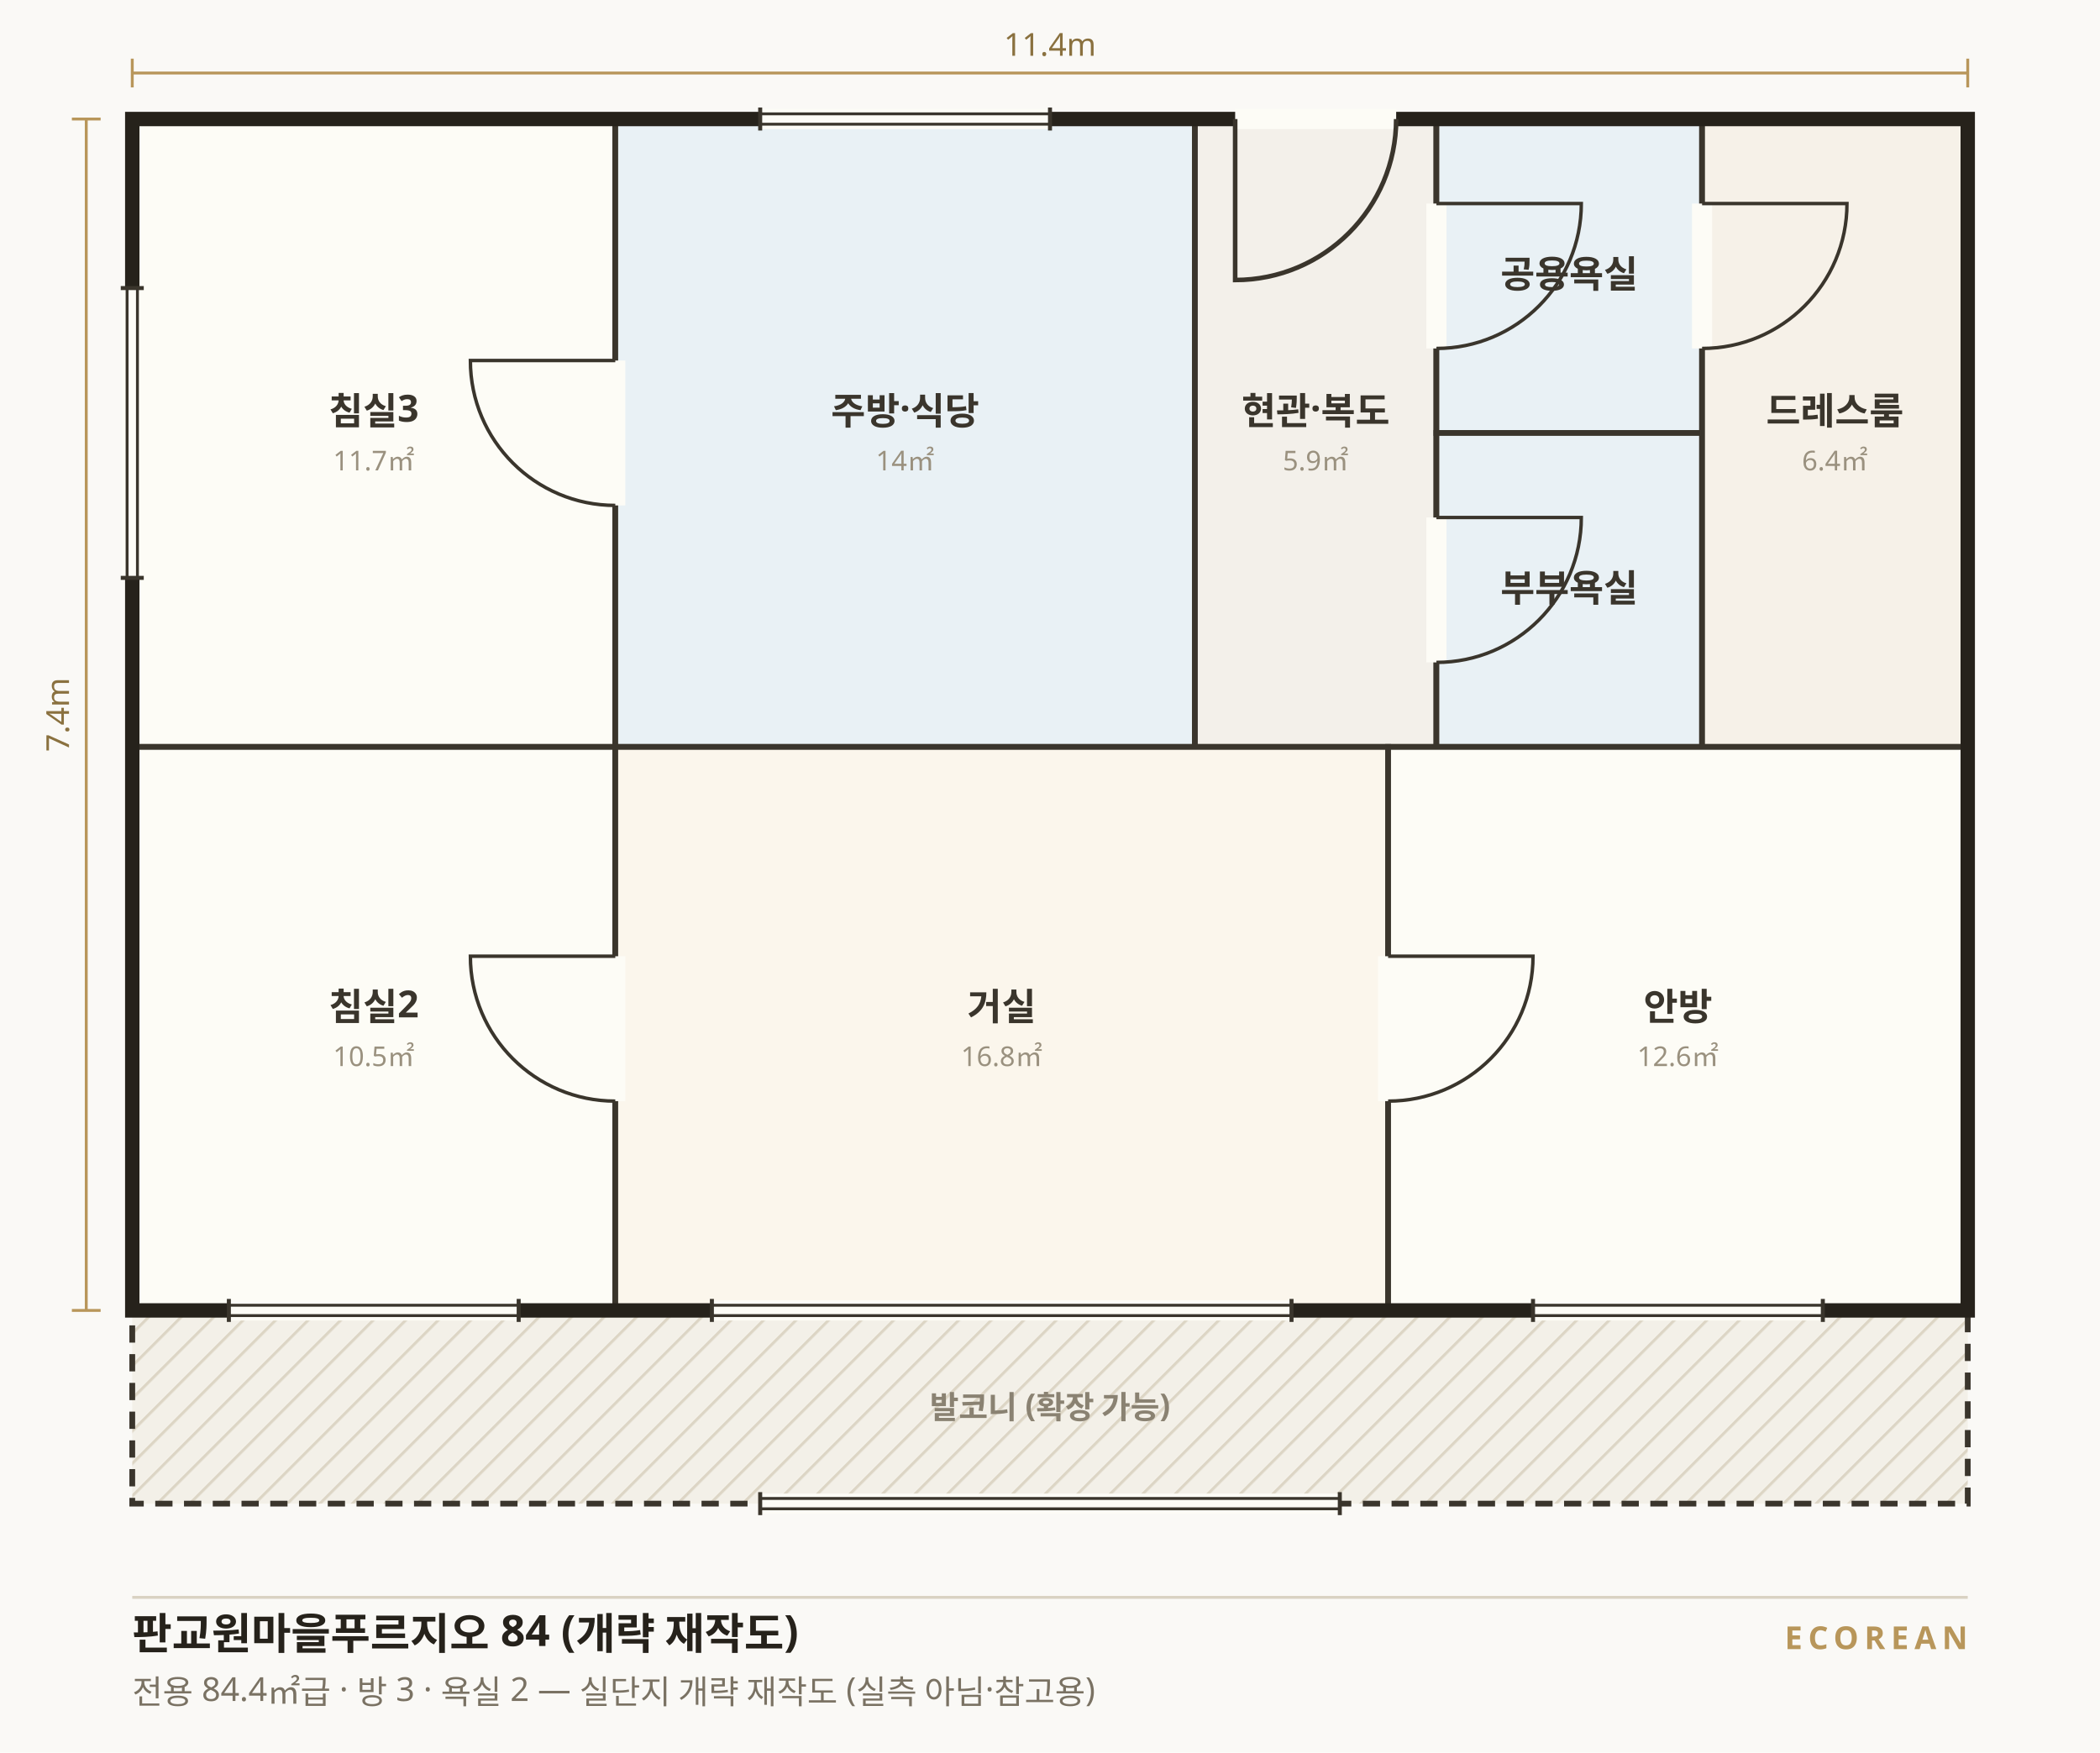
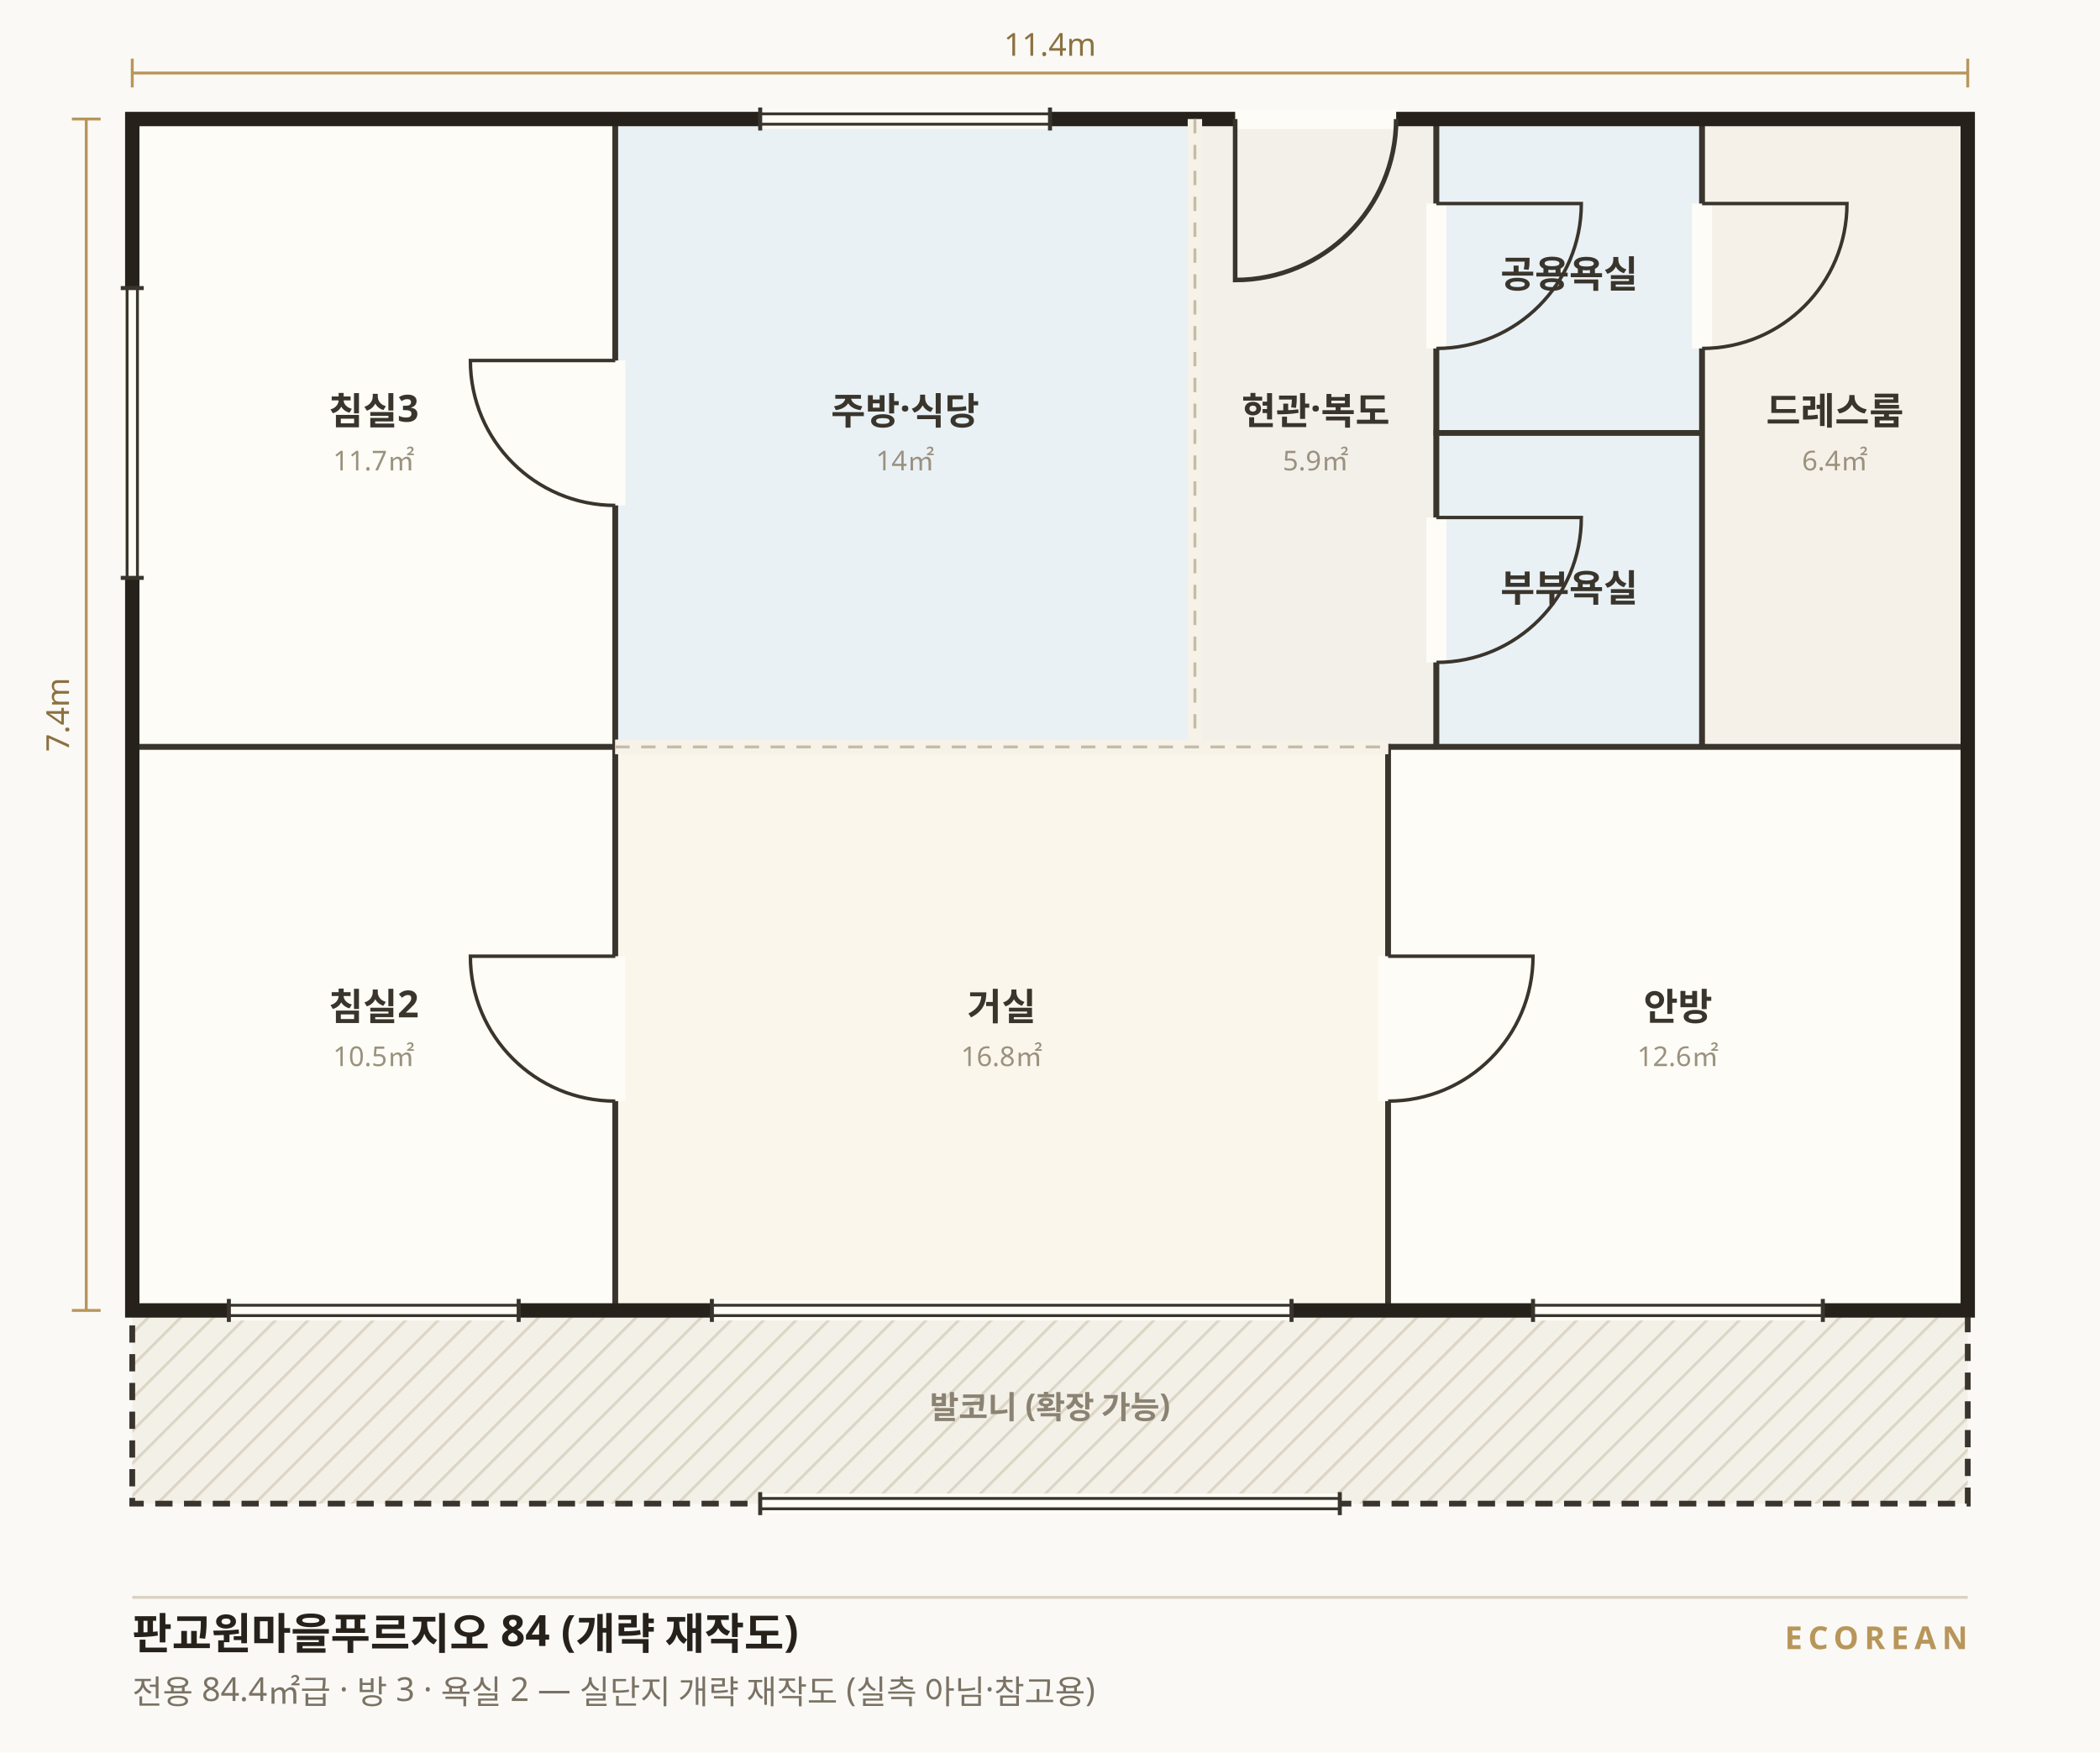
<svg xmlns="http://www.w3.org/2000/svg" width="730.4" height="609.6" viewBox="0 0 730.4 609.6" font-family="'Malgun Gothic','Apple SD Gothic Neo',sans-serif">
  <defs>
    <pattern id="hatch" width="8" height="8" patternTransform="rotate(45)" patternUnits="userSpaceOnUse">
      <rect width="8" height="8" fill="#f3f0e8" />
      <line x1="0" y1="0" x2="0" y2="8" stroke="#ddd6c6" stroke-width="2" />
    </pattern>
  </defs>
  <rect width="730.4" height="609.6" fill="#faf9f6" />
  <rect x="46" y="41.4" width="168" height="218.4" fill="#fdfcf6" stroke="#3a352c" stroke-width="2" />
  <text x="130" y="147.6" font-size="13" text-anchor="middle" fill="#3a352c" font-weight="700">침실3</text>
  <text x="130" y="163.6" font-size="9.5" text-anchor="middle" fill="#9a917f">11.7㎡</text>
  <rect x="214" y="41.4" width="201.6" height="218.4" fill="#e9f1f5" stroke="#3a352c" stroke-width="2" />
  <text x="314.8" y="147.6" font-size="13" text-anchor="middle" fill="#3a352c" font-weight="700">주방·식당</text>
  <text x="314.8" y="163.6" font-size="9.5" text-anchor="middle" fill="#9a917f">14㎡</text>
  <rect x="415.6" y="41.4" width="84" height="218.4" fill="#f3f0ea" stroke="#3a352c" stroke-width="2" />
  <text x="457.6" y="147.6" font-size="13" text-anchor="middle" fill="#3a352c" font-weight="700">현관·복도</text>
  <text x="457.6" y="163.6" font-size="9.5" text-anchor="middle" fill="#9a917f">5.9㎡</text>
  <rect x="499.6" y="41.4" width="92.4" height="109.2" fill="#e9f1f5" stroke="#3a352c" stroke-width="2" />
  <text x="545.8" y="100" font-size="13" text-anchor="middle" fill="#3a352c" font-weight="700">공용욕실</text>
  <rect x="499.6" y="150.6" width="92.4" height="109.2" fill="#e9f1f5" stroke="#3a352c" stroke-width="2" />
  <text x="545.8" y="209.2" font-size="13" text-anchor="middle" fill="#3a352c" font-weight="700">부부욕실</text>
  <rect x="592" y="41.4" width="92.4" height="218.4" fill="#f6f1e8" stroke="#3a352c" stroke-width="2" />
  <text x="638.2" y="147.6" font-size="13" text-anchor="middle" fill="#3a352c" font-weight="700">드레스룸</text>
  <text x="638.2" y="163.6" font-size="9.5" text-anchor="middle" fill="#9a917f">6.4㎡</text>
  <rect x="46" y="259.8" width="168" height="196" fill="#fdfcf6" stroke="#3a352c" stroke-width="2" />
  <text x="130" y="354.8" font-size="13" text-anchor="middle" fill="#3a352c" font-weight="700">침실2</text>
  <text x="130" y="370.8" font-size="9.5" text-anchor="middle" fill="#9a917f">10.5㎡</text>
  <rect x="214" y="259.8" width="268.8" height="196" fill="#fbf6ec" stroke="#3a352c" stroke-width="2" />
  <text x="348.4" y="354.8" font-size="13" text-anchor="middle" fill="#3a352c" font-weight="700">거실</text>
  <text x="348.4" y="370.8" font-size="9.5" text-anchor="middle" fill="#9a917f">16.8㎡</text>
  <rect x="482.8" y="259.8" width="201.6" height="196" fill="#fdfcf6" stroke="#3a352c" stroke-width="2" />
  <text x="583.6" y="354.8" font-size="13" text-anchor="middle" fill="#3a352c" font-weight="700">안방</text>
  <text x="583.6" y="370.8" font-size="9.5" text-anchor="middle" fill="#9a917f">12.6㎡</text>
  <rect x="46" y="455.8" width="638.4" height="67.2" fill="url(#hatch)" stroke="#3a352c" stroke-width="2" stroke-dasharray="6 4" />
  <text x="365.2" y="493.4" font-size="11" text-anchor="middle" fill="#8a8272" font-weight="700">발코니 (확장 가능)</text>
  <rect x="46" y="41.4" width="638.4" height="414.4" fill="none" stroke="#26221b" stroke-width="5" />
  <g id="openings">
+     <line x1="415.6" y1="41.4" x2="415.6" y2="259.8" stroke="#f6f2e8" stroke-width="5" />
+     <line x1="415.6" y1="41.4" x2="415.6" y2="259.8" stroke="#c4bca8" stroke-width="1" stroke-dasharray="5 4" />
+     <line x1="214" y1="259.8" x2="415.6" y2="259.8" stroke="#f6f2e8" stroke-width="5" />
+     <line x1="214" y1="259.8" x2="415.6" y2="259.8" stroke="#c4bca8" stroke-width="1" stroke-dasharray="5 4" />
+     <line x1="415.6" y1="259.8" x2="482.8" y2="259.8" stroke="#f6f2e8" stroke-width="5" />
+     <line x1="415.6" y1="259.8" x2="482.8" y2="259.8" stroke="#c4bca8" stroke-width="1" stroke-dasharray="5 4" />
+     <line x1="214" y1="259.8" x2="482.8" y2="259.8" stroke="#f6f2e8" stroke-width="5" />
+     <line x1="214" y1="259.8" x2="482.8" y2="259.8" stroke="#c4bca8" stroke-width="1" stroke-dasharray="5 4" />
    <rect x="429.6" y="37.9" width="56" height="7" fill="#fdfcf6" />
    <path d="M 429.6 41.4 L 429.6 97.4 A 56 56 0 0 0 485.6 41.4" fill="none" stroke="#3a352c" stroke-width="1.6" />
    <rect x="210.5" y="125.4" width="7" height="50.4" fill="#fdfcf6" />
    <path d="M 214 125.4 L 163.6 125.4 A 50.4 50.4 0 0 0 214 175.8" fill="none" stroke="#3a352c" stroke-width="1.2" />
    <rect x="496.1" y="70.8" width="7" height="50.4" fill="#fdfcf6" />
    <path d="M 499.6 70.8 L 550 70.8 A 50.4 50.4 0 0 1 499.6 121.2" fill="none" stroke="#3a352c" stroke-width="1.2" />
    <rect x="496.1" y="180" width="7" height="50.4" fill="#fdfcf6" />
    <path d="M 499.6 180 L 550 180 A 50.4 50.4 0 0 1 499.6 230.4" fill="none" stroke="#3a352c" stroke-width="1.2" />
    <rect x="588.5" y="70.8" width="7" height="50.4" fill="#fdfcf6" />
    <path d="M 592 70.8 L 642.4 70.8 A 50.4 50.4 0 0 1 592 121.2" fill="none" stroke="#3a352c" stroke-width="1.2" />
    <rect x="210.5" y="332.6" width="7" height="50.4" fill="#fdfcf6" />
    <path d="M 214 332.6 L 163.6 332.6 A 50.4 50.4 0 0 0 214 383" fill="none" stroke="#3a352c" stroke-width="1.2" />
    <rect x="479.3" y="332.6" width="7" height="50.4" fill="#fdfcf6" />
    <path d="M 482.8 332.6 L 533.2 332.6 A 50.4 50.4 0 0 1 482.8 383" fill="none" stroke="#3a352c" stroke-width="1.2" />
    <rect x="42.5" y="100.2" width="7" height="100.8" fill="#fdfcf6" />
    <line x1="44.2" y1="100.2" x2="44.2" y2="201" stroke="#3a352c" stroke-width="1" />
    <line x1="47.8" y1="100.2" x2="47.8" y2="201" stroke="#3a352c" stroke-width="1" />
    <line x1="42" y1="100.2" x2="50" y2="100.2" stroke="#3a352c" stroke-width="1.4" />
    <line x1="42" y1="201" x2="50" y2="201" stroke="#3a352c" stroke-width="1.4" />
    <rect x="264.4" y="37.9" width="100.8" height="7" fill="#fdfcf6" />
    <line x1="264.4" y1="39.6" x2="365.2" y2="39.6" stroke="#3a352c" stroke-width="1" />
    <line x1="264.4" y1="43.2" x2="365.2" y2="43.2" stroke="#3a352c" stroke-width="1" />
    <line x1="264.4" y1="37.4" x2="264.4" y2="45.4" stroke="#3a352c" stroke-width="1.4" />
    <line x1="365.2" y1="37.4" x2="365.2" y2="45.4" stroke="#3a352c" stroke-width="1.4" />
    <rect x="79.6" y="452.3" width="100.8" height="7" fill="#fdfcf6" />
    <line x1="79.6" y1="454" x2="180.4" y2="454" stroke="#3a352c" stroke-width="1" />
    <line x1="79.6" y1="457.6" x2="180.4" y2="457.6" stroke="#3a352c" stroke-width="1" />
    <line x1="79.6" y1="451.8" x2="79.6" y2="459.8" stroke="#3a352c" stroke-width="1.4" />
    <line x1="180.4" y1="451.8" x2="180.4" y2="459.8" stroke="#3a352c" stroke-width="1.4" />
    <rect x="247.6" y="452.3" width="201.6" height="7" fill="#fdfcf6" />
    <line x1="247.6" y1="454" x2="449.2" y2="454" stroke="#3a352c" stroke-width="1" />
    <line x1="247.6" y1="457.6" x2="449.2" y2="457.6" stroke="#3a352c" stroke-width="1" />
    <line x1="247.6" y1="451.8" x2="247.6" y2="459.8" stroke="#3a352c" stroke-width="1.4" />
    <line x1="449.2" y1="451.8" x2="449.2" y2="459.8" stroke="#3a352c" stroke-width="1.4" />
    <rect x="533.2" y="452.3" width="100.8" height="7" fill="#fdfcf6" />
    <line x1="533.2" y1="454" x2="634" y2="454" stroke="#3a352c" stroke-width="1" />
    <line x1="533.2" y1="457.6" x2="634" y2="457.6" stroke="#3a352c" stroke-width="1" />
    <line x1="533.2" y1="451.8" x2="533.2" y2="459.8" stroke="#3a352c" stroke-width="1.4" />
    <line x1="634" y1="451.8" x2="634" y2="459.8" stroke="#3a352c" stroke-width="1.4" />
    <rect x="264.4" y="519.5" width="201.6" height="7" fill="#fdfcf6" />
    <line x1="264.4" y1="521.2" x2="466" y2="521.2" stroke="#3a352c" stroke-width="1" />
    <line x1="264.4" y1="524.8" x2="466" y2="524.8" stroke="#3a352c" stroke-width="1" />
    <line x1="264.4" y1="519" x2="264.4" y2="527" stroke="#3a352c" stroke-width="1.4" />
    <line x1="466" y1="519" x2="466" y2="527" stroke="#3a352c" stroke-width="1.4" />
  </g>
  <line x1="46" y1="25.4" x2="684.4" y2="25.4" stroke="#B8965A" stroke-width="1" />
  <line x1="46" y1="20.4" x2="46" y2="30.4" stroke="#B8965A" stroke-width="1" />
  <line x1="684.4" y1="20.4" x2="684.4" y2="30.4" stroke="#B8965A" stroke-width="1" />
  <text x="365.2" y="19.4" font-size="11" text-anchor="middle" fill="#8a713f">11.4m</text>
  <line x1="30" y1="41.4" x2="30" y2="455.8" stroke="#B8965A" stroke-width="1" />
  <line x1="25" y1="41.4" x2="35" y2="41.4" stroke="#B8965A" stroke-width="1" />
  <line x1="25" y1="455.8" x2="35" y2="455.8" stroke="#B8965A" stroke-width="1" />
  <text x="24" y="248.6" font-size="11" text-anchor="middle" fill="#8a713f" transform="rotate(-90 24 248.6)">7.4m</text>
  <line x1="46" y1="555.6" x2="684.4" y2="555.6" stroke="#d9d2c2" stroke-width="1" />
  <text x="46" y="573.6" font-size="15" font-weight="800" fill="#26221b">판교원마을푸르지오 84 (개략 재작도)</text>
  <text x="46" y="592.6" font-size="11.5" fill="#7a7263">전용 84.4㎡급 · 방 3 · 욕실 2 — 실단지 개략 재작도 (실측 아님·참고용)</text>
  <text x="684.4" y="573.6" font-size="11" text-anchor="end" fill="#B8965A" font-weight="800" letter-spacing="2">ECOREAN</text>
</svg>
